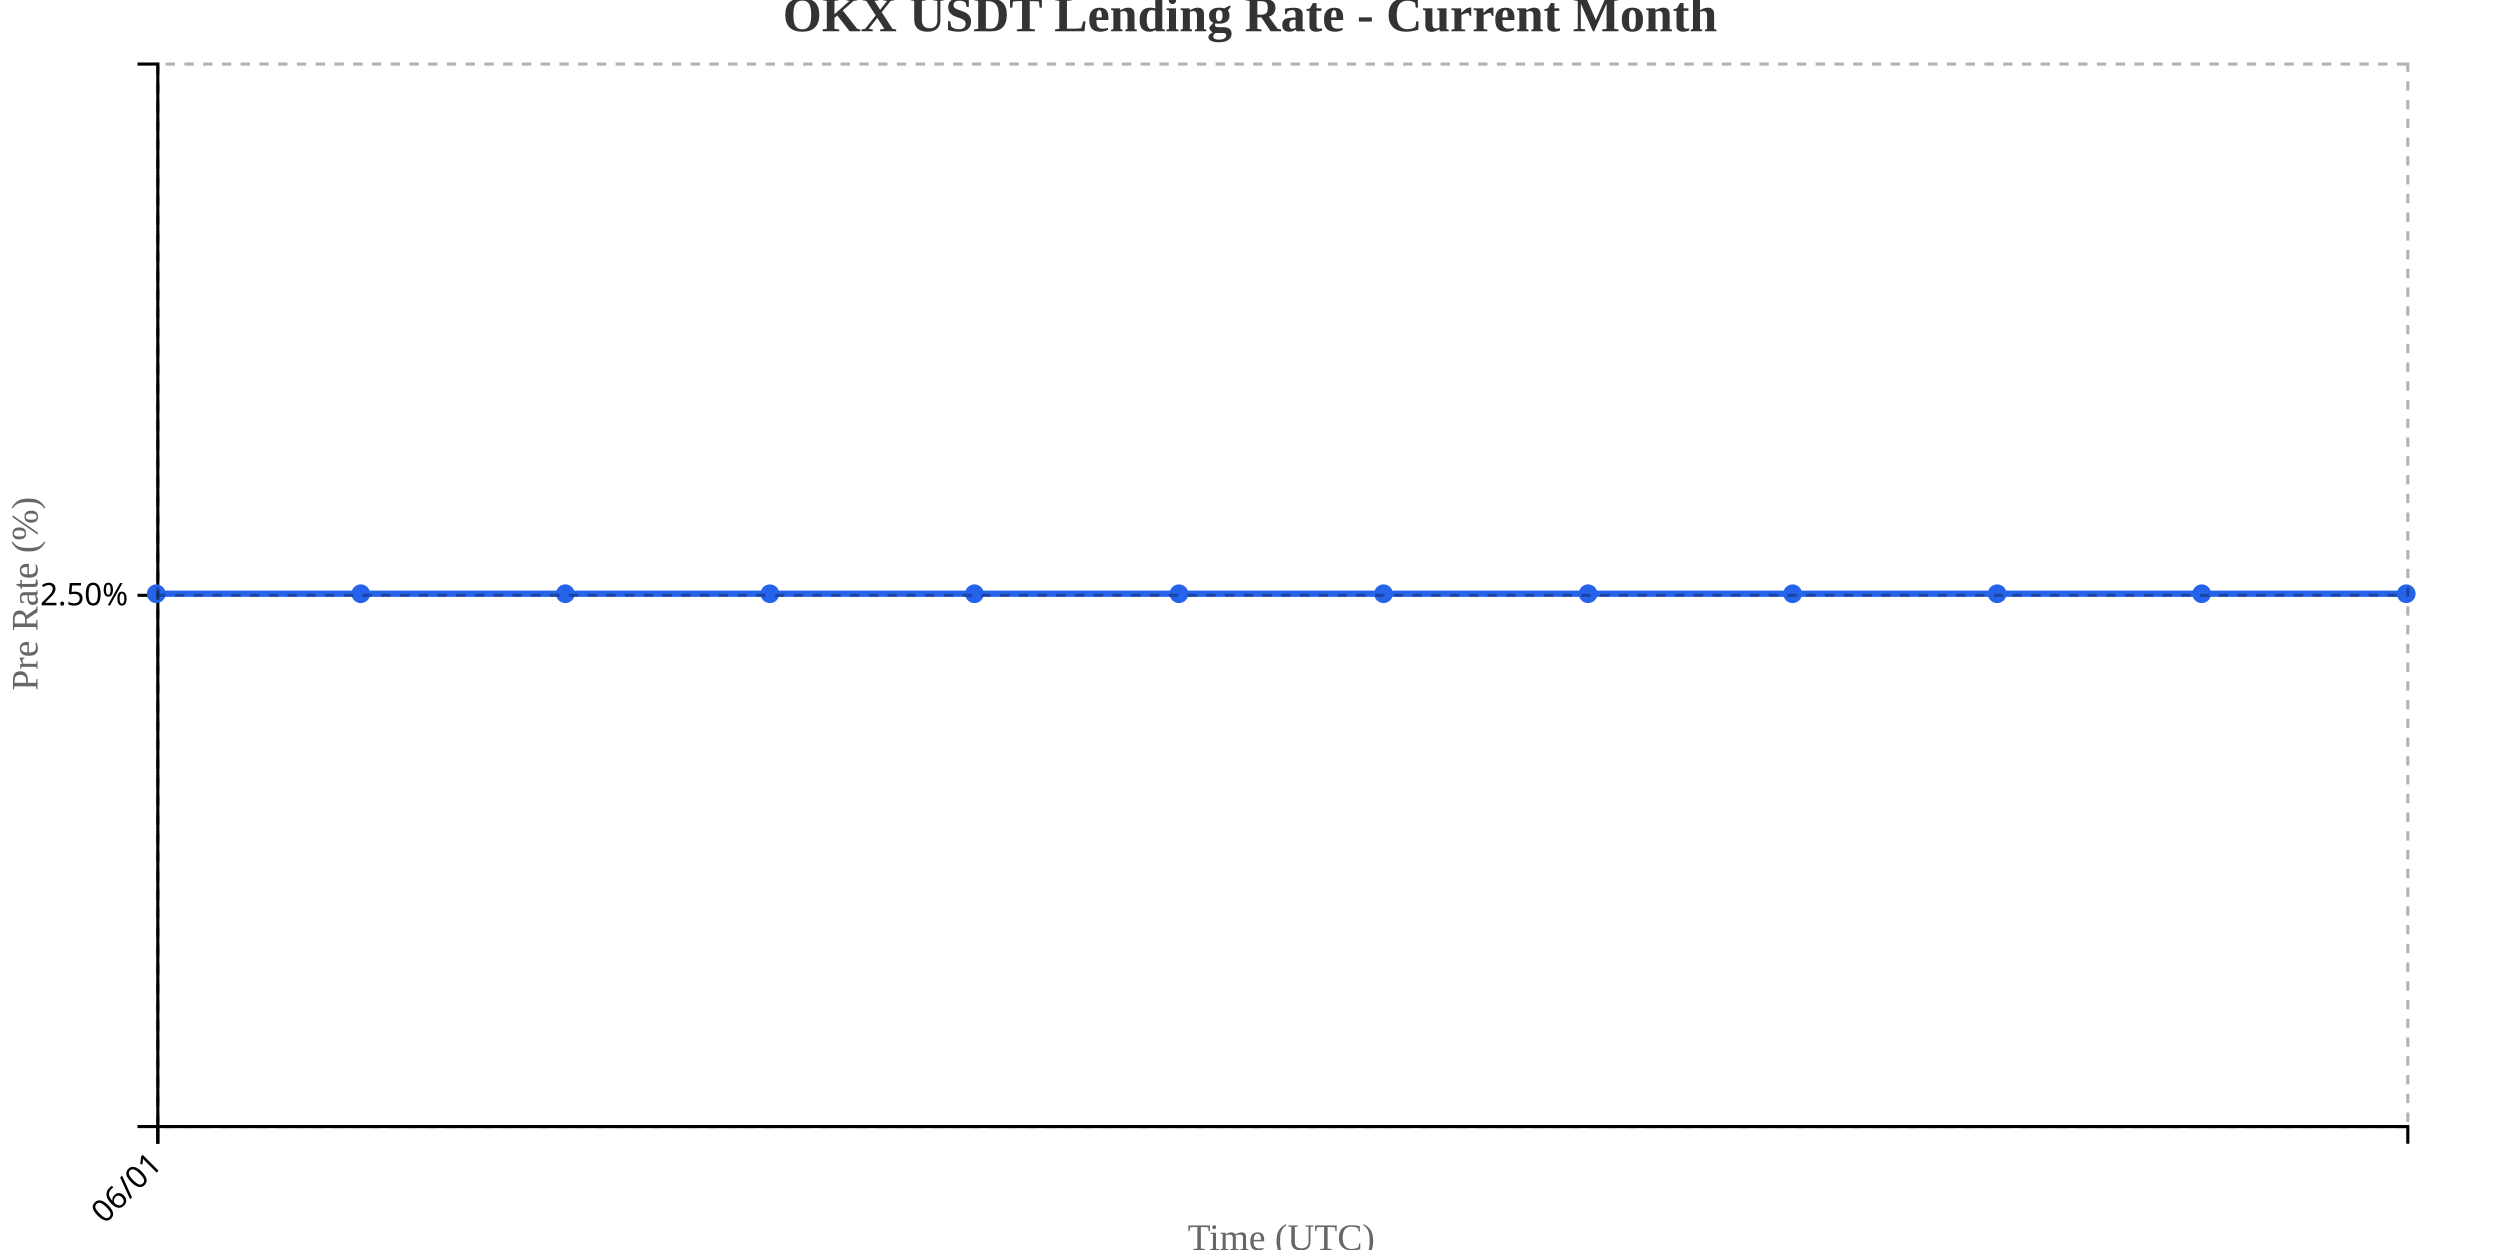
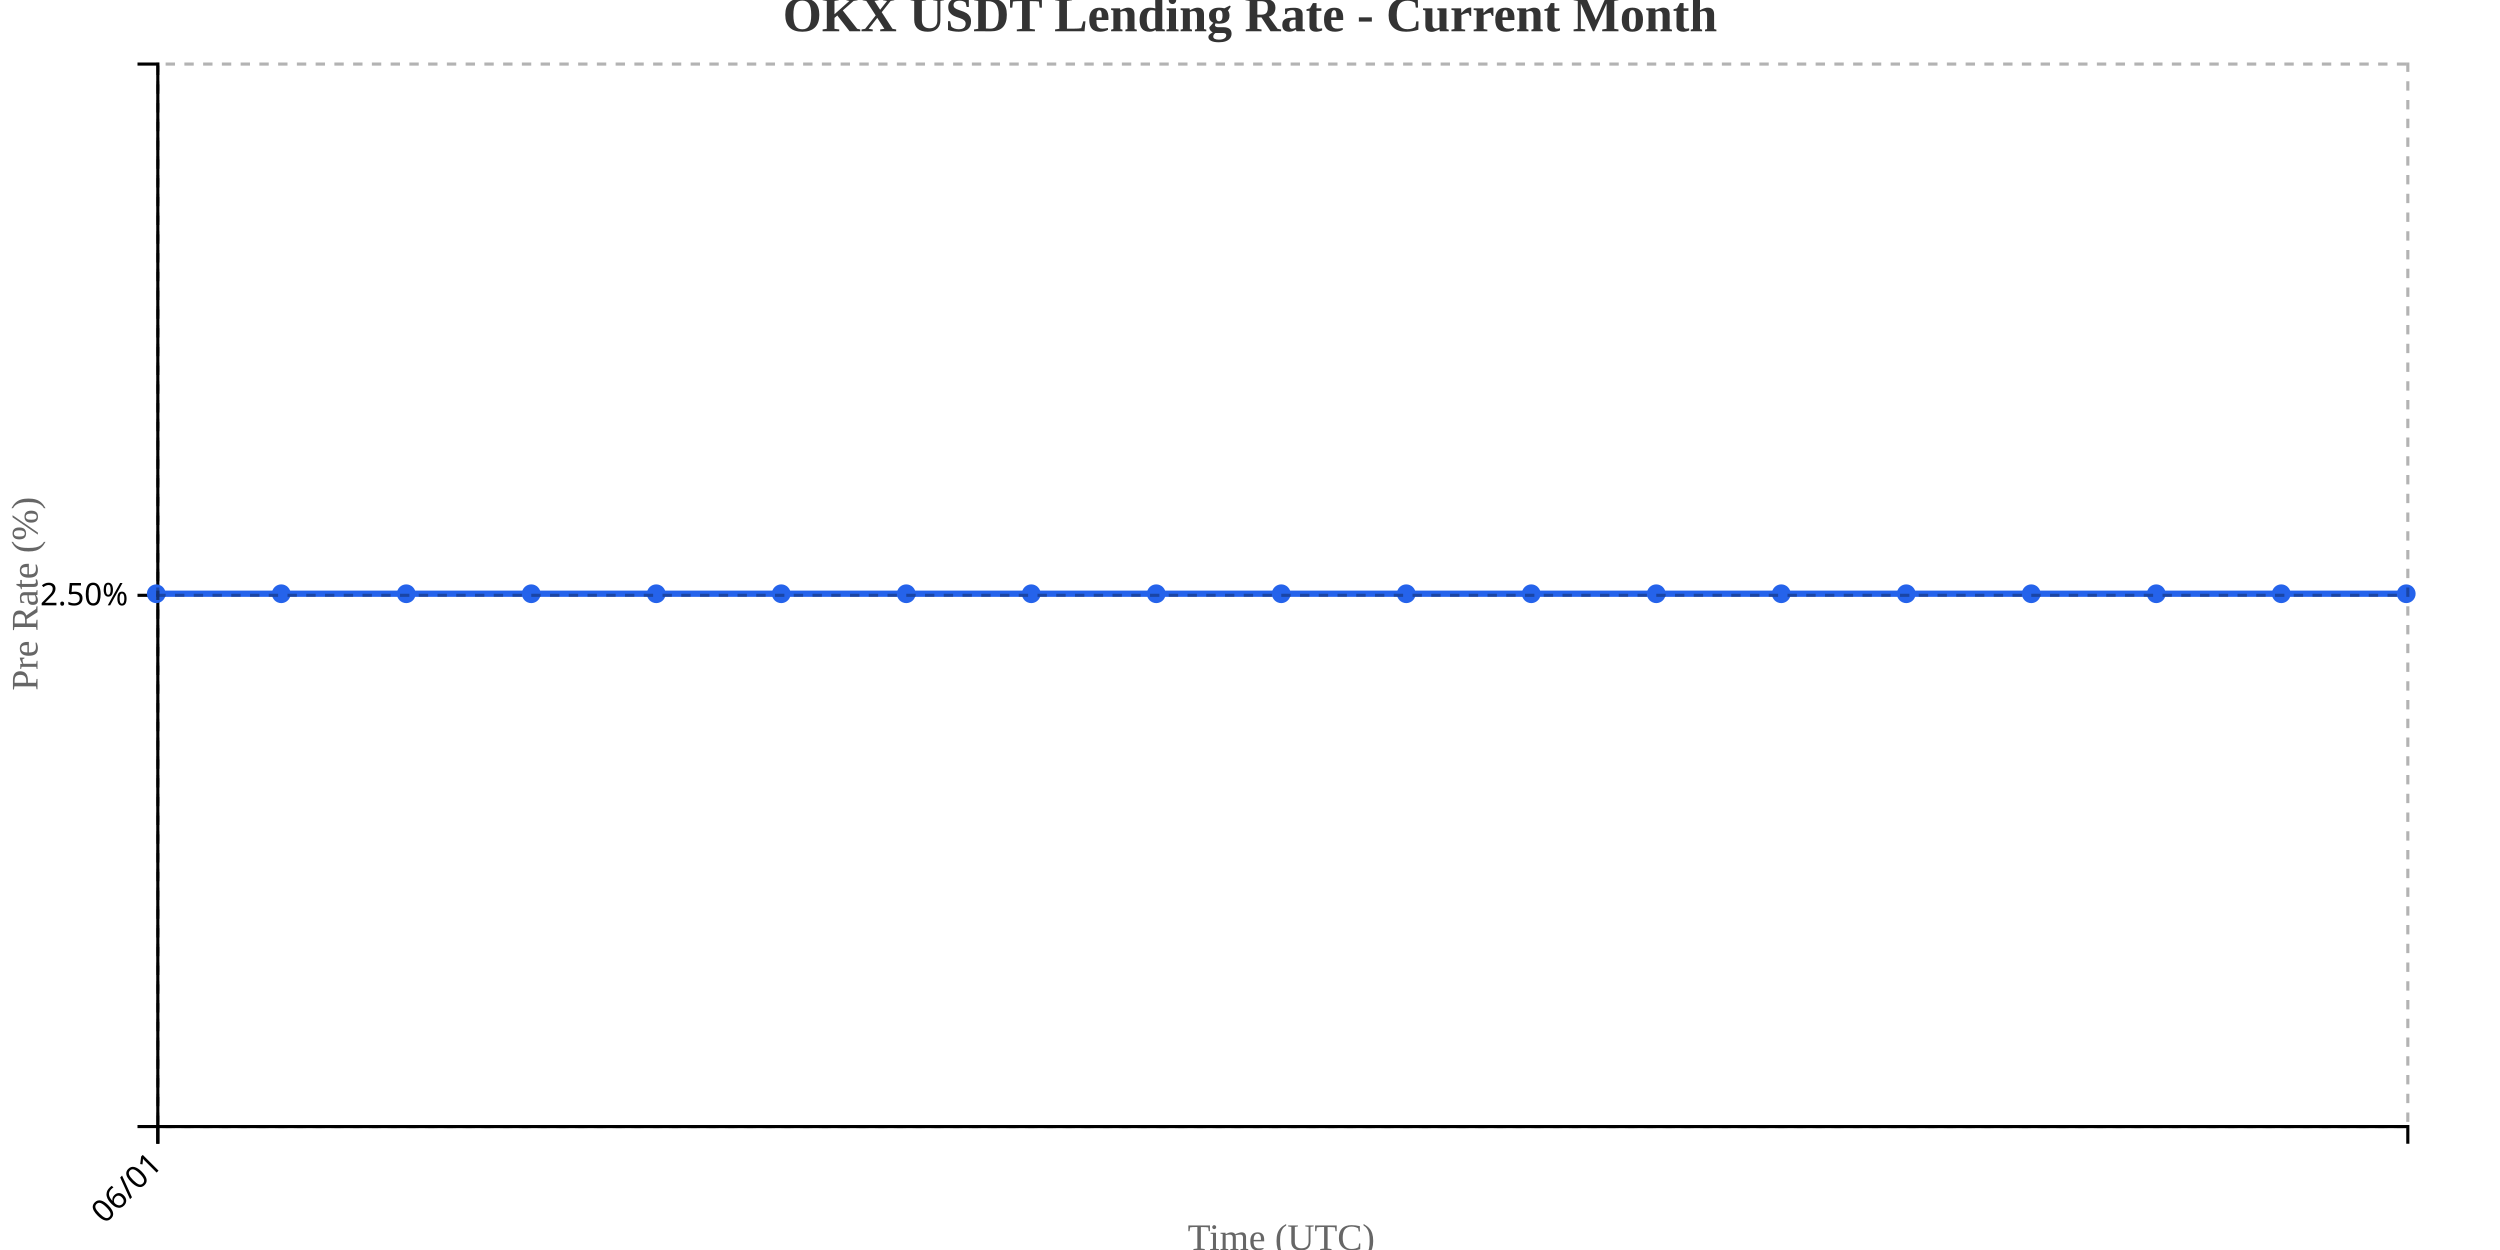
<svg xmlns="http://www.w3.org/2000/svg" width="800" height="400">
  <g transform="translate(50,20)">
    <g transform="translate(0,340)" fill="none" font-size="10" font-family="sans-serif" text-anchor="middle">
      <path class="domain" stroke="currentColor" d="M0.5,6V0.5H720.5V6" />
      <g class="tick" opacity="1" transform="translate(0.5,0)">
        <line stroke="currentColor" y2="6" />
        <text fill="currentColor" y="9" dy=".15em" style="text-anchor: end;" dx="-.8em" transform="rotate(-45)">06/01</text>
      </g>
    </g>
    <g fill="none" font-size="10" font-family="sans-serif" text-anchor="end">
      <path class="domain" stroke="currentColor" d="M-6,340.5H0.5V0.5H-6" />
      <g class="tick" opacity="1" transform="translate(0,170.5)">
        <line stroke="currentColor" x2="-6" />
        <text fill="currentColor" x="-9" dy="0.32em">2.50%</text>
      </g>
    </g>
    <text transform="rotate(-90)" y="-50" x="-170" dy="1em" style="text-anchor: middle; font-size: 12px; fill: #666;">Pre Rate (%)</text>
    <text transform="translate(360, 380)" style="text-anchor: middle; font-size: 12px; fill: #666;">Time (UTC)</text>
-     <path fill="none" stroke="#2563eb" stroke-width="2" d="M0,170C21.818,170,43.636,170,65.455,170C87.273,170,109.091,170,130.909,170C152.727,170,174.545,170,196.364,170C218.182,170,240,170,261.818,170C283.636,170,305.455,170,327.273,170C349.091,170,370.909,170,392.727,170C414.545,170,436.364,170,458.182,170C480,170,501.818,170,523.636,170C545.455,170,567.273,170,589.091,170C610.909,170,632.727,170,654.545,170C676.364,170,698.182,170,720,170" />
+     <path fill="none" stroke="#2563eb" stroke-width="2" d="M0,170C13.333,170,26.667,170,40,170C53.333,170,66.667,170,80,170C93.333,170,106.667,170,120,170C133.333,170,146.667,170,160,170C173.333,170,186.667,170,200,170C213.333,170,226.667,170,240,170C253.333,170,266.667,170,280,170C293.333,170,306.667,170,320,170C333.333,170,346.667,170,360,170C373.333,170,386.667,170,400,170C413.333,170,426.667,170,440,170C453.333,170,466.667,170,480,170C493.333,170,506.667,170,520,170C533.333,170,546.667,170,560,170C573.333,170,586.667,170,600,170C613.333,170,626.667,170,640,170C653.333,170,666.667,170,680,170C693.333,170,706.667,170,720,170" />
    <circle class="dot" cx="0" cy="170" r="3" fill="#2563eb" />
-     <circle class="dot" cx="65.455" cy="170" r="3" fill="#2563eb" />
-     <circle class="dot" cx="130.909" cy="170" r="3" fill="#2563eb" />
-     <circle class="dot" cx="196.364" cy="170" r="3" fill="#2563eb" />
-     <circle class="dot" cx="261.818" cy="170" r="3" fill="#2563eb" />
-     <circle class="dot" cx="327.273" cy="170" r="3" fill="#2563eb" />
-     <circle class="dot" cx="392.727" cy="170" r="3" fill="#2563eb" />
-     <circle class="dot" cx="458.182" cy="170" r="3" fill="#2563eb" />
-     <circle class="dot" cx="523.636" cy="170" r="3" fill="#2563eb" />
-     <circle class="dot" cx="589.091" cy="170" r="3" fill="#2563eb" />
-     <circle class="dot" cx="654.545" cy="170" r="3" fill="#2563eb" />
+     <circle class="dot" cx="40" cy="170" r="3" fill="#2563eb" />
+     <circle class="dot" cx="80" cy="170" r="3" fill="#2563eb" />
+     <circle class="dot" cx="120" cy="170" r="3" fill="#2563eb" />
+     <circle class="dot" cx="160" cy="170" r="3" fill="#2563eb" />
+     <circle class="dot" cx="200" cy="170" r="3" fill="#2563eb" />
+     <circle class="dot" cx="240" cy="170" r="3" fill="#2563eb" />
+     <circle class="dot" cx="280" cy="170" r="3" fill="#2563eb" />
+     <circle class="dot" cx="320" cy="170" r="3" fill="#2563eb" />
+     <circle class="dot" cx="360" cy="170" r="3" fill="#2563eb" />
+     <circle class="dot" cx="400" cy="170" r="3" fill="#2563eb" />
+     <circle class="dot" cx="440" cy="170" r="3" fill="#2563eb" />
+     <circle class="dot" cx="480" cy="170" r="3" fill="#2563eb" />
+     <circle class="dot" cx="520" cy="170" r="3" fill="#2563eb" />
+     <circle class="dot" cx="560" cy="170" r="3" fill="#2563eb" />
+     <circle class="dot" cx="600" cy="170" r="3" fill="#2563eb" />
+     <circle class="dot" cx="640" cy="170" r="3" fill="#2563eb" />
+     <circle class="dot" cx="680" cy="170" r="3" fill="#2563eb" />
    <circle class="dot" cx="720" cy="170" r="3" fill="#2563eb" />
    <g class="grid" transform="translate(0,340)" fill="none" font-size="10" font-family="sans-serif" text-anchor="middle" style="stroke-dasharray: 3,3; opacity: 0.3;">
      <path class="domain" stroke="currentColor" d="M0.5,-340V0.5H720.5V-340" />
      <g class="tick" opacity="1" transform="translate(0.5,0)">
        <line stroke="currentColor" y2="-340" />
        <text fill="currentColor" y="3" dy="0.71em" />
      </g>
    </g>
    <g class="grid" fill="none" font-size="10" font-family="sans-serif" text-anchor="end" style="stroke-dasharray: 3,3; opacity: 0.3;">
      <path class="domain" stroke="currentColor" d="M720,340.5H0.5V0.5H720" />
      <g class="tick" opacity="1" transform="translate(0,170.5)">
        <line stroke="currentColor" x2="720" />
        <text fill="currentColor" x="-3" dy="0.32em" />
      </g>
    </g>
  </g>
  <text x="400" y="10" text-anchor="middle" style="font-size: 16px; font-weight: bold; fill: #333;">OKX USDT Lending Rate - Current Month</text>
</svg>
